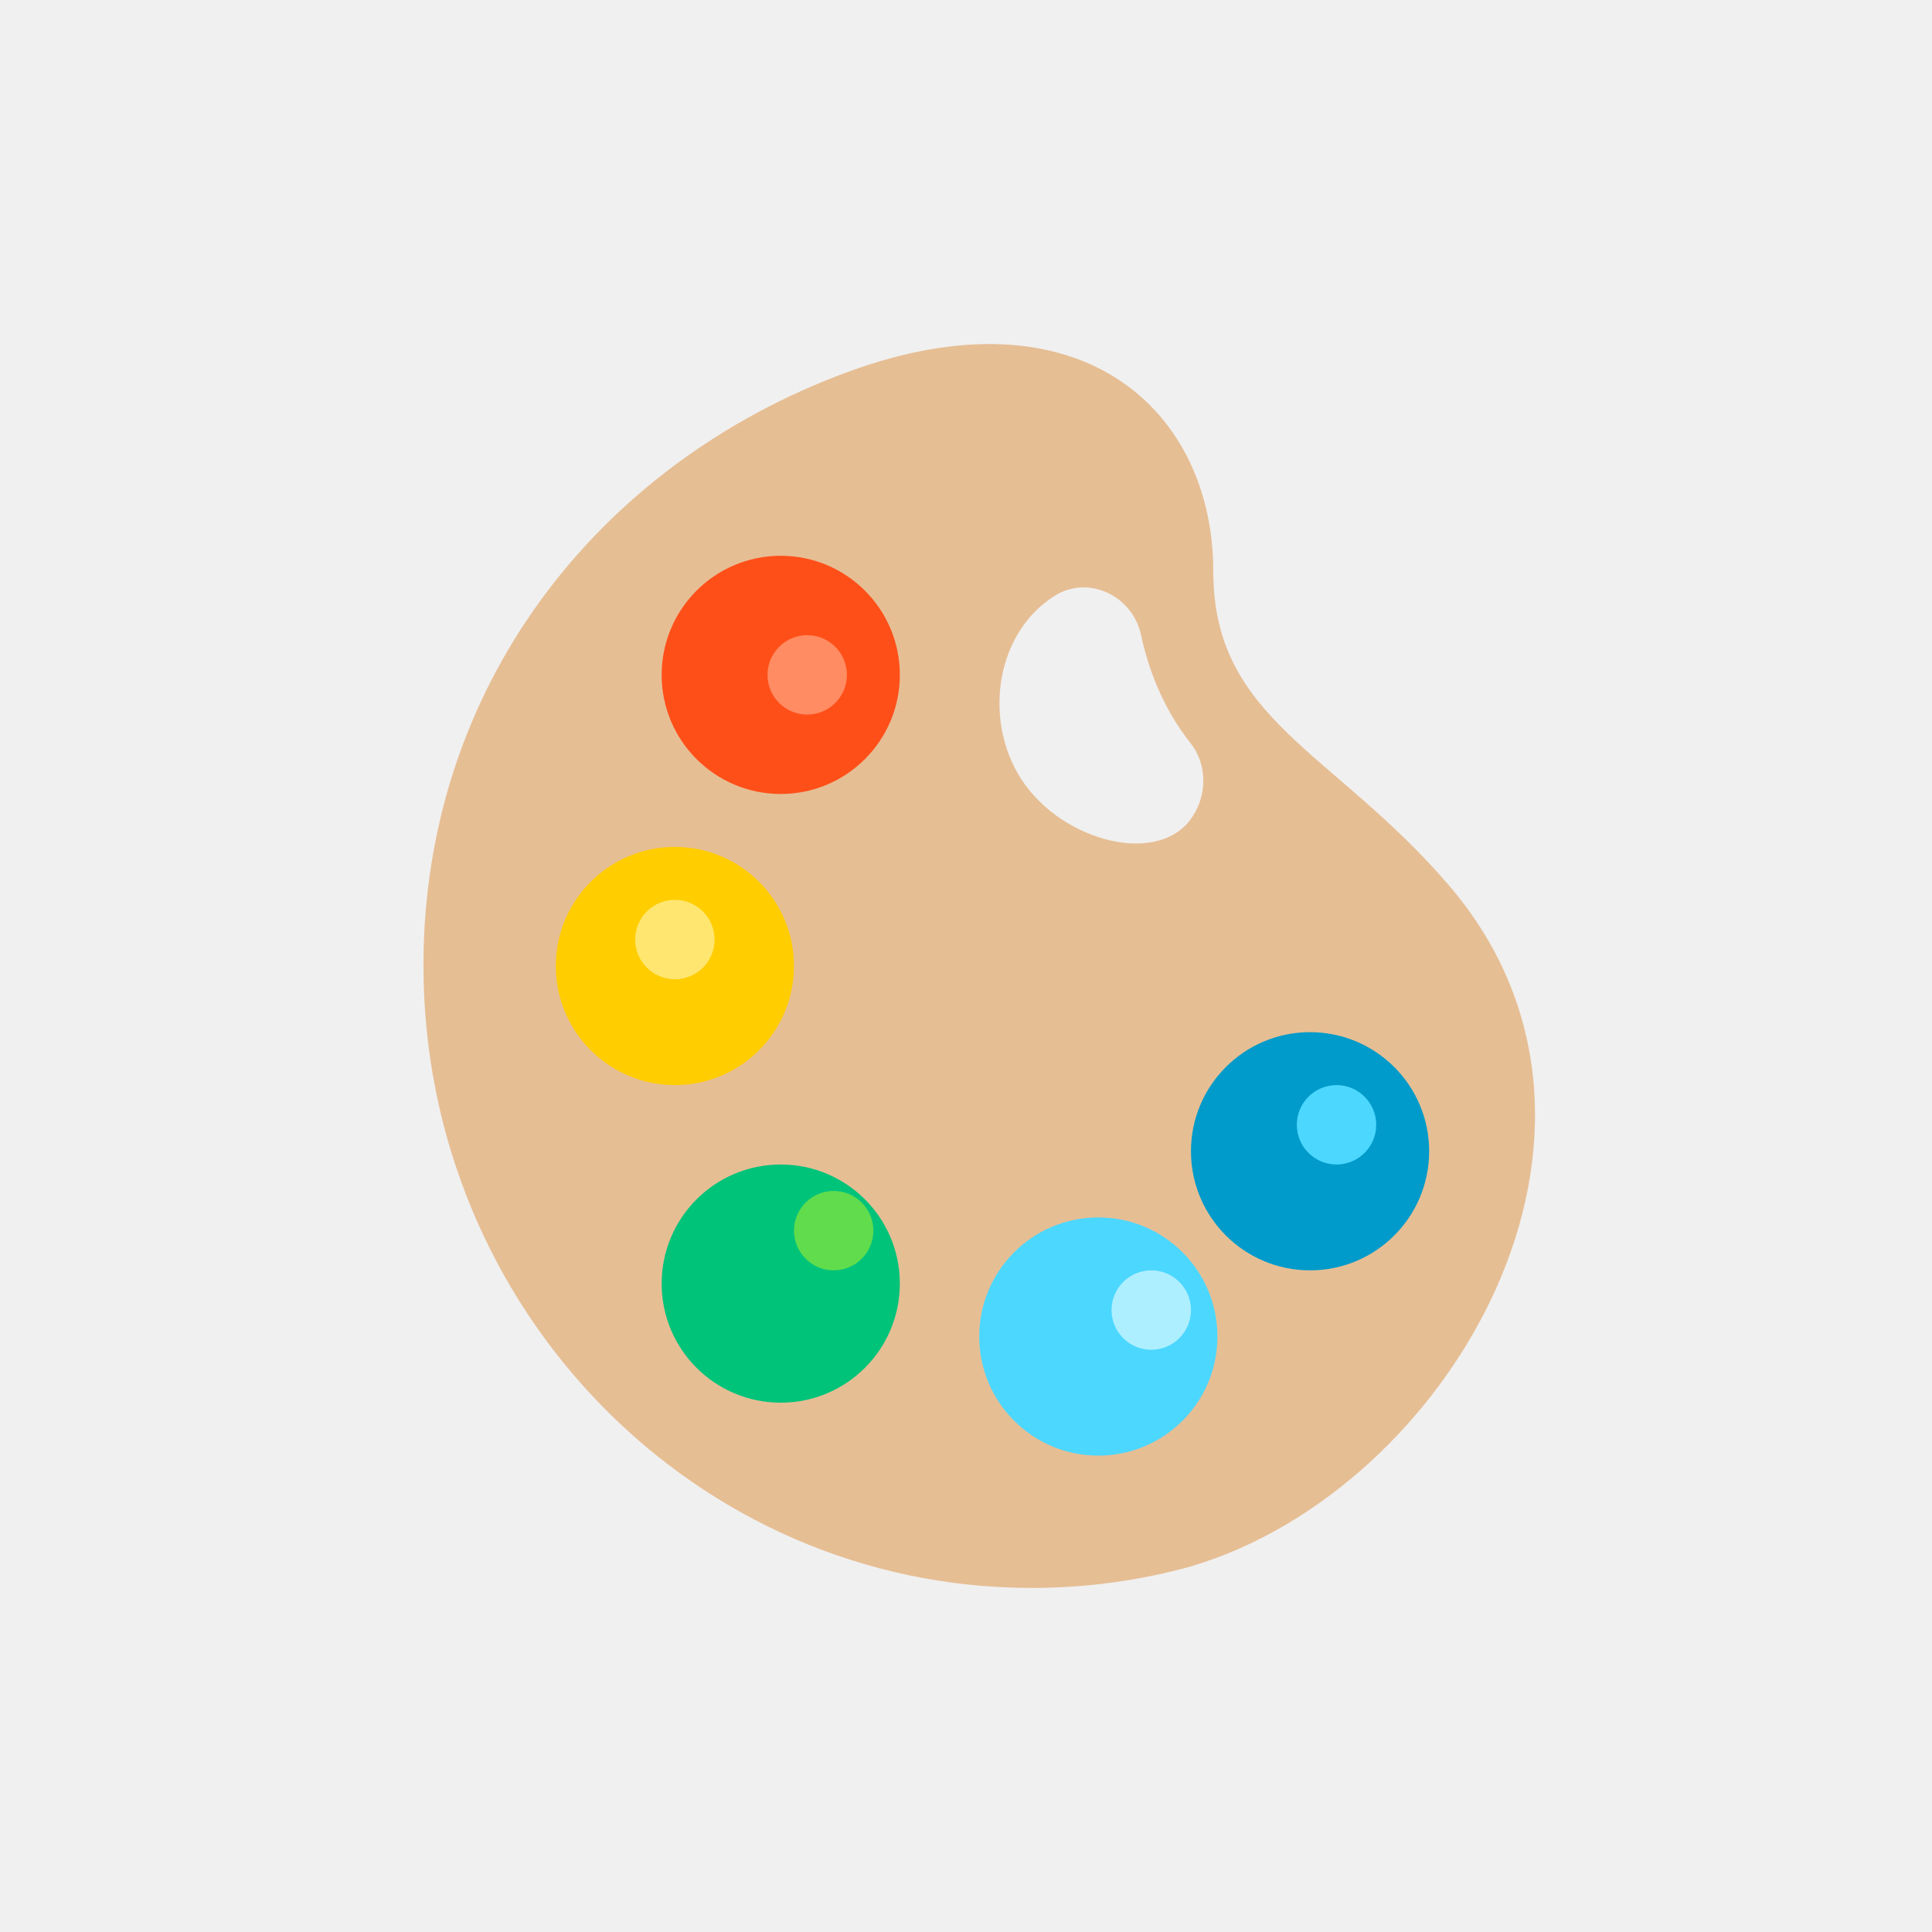
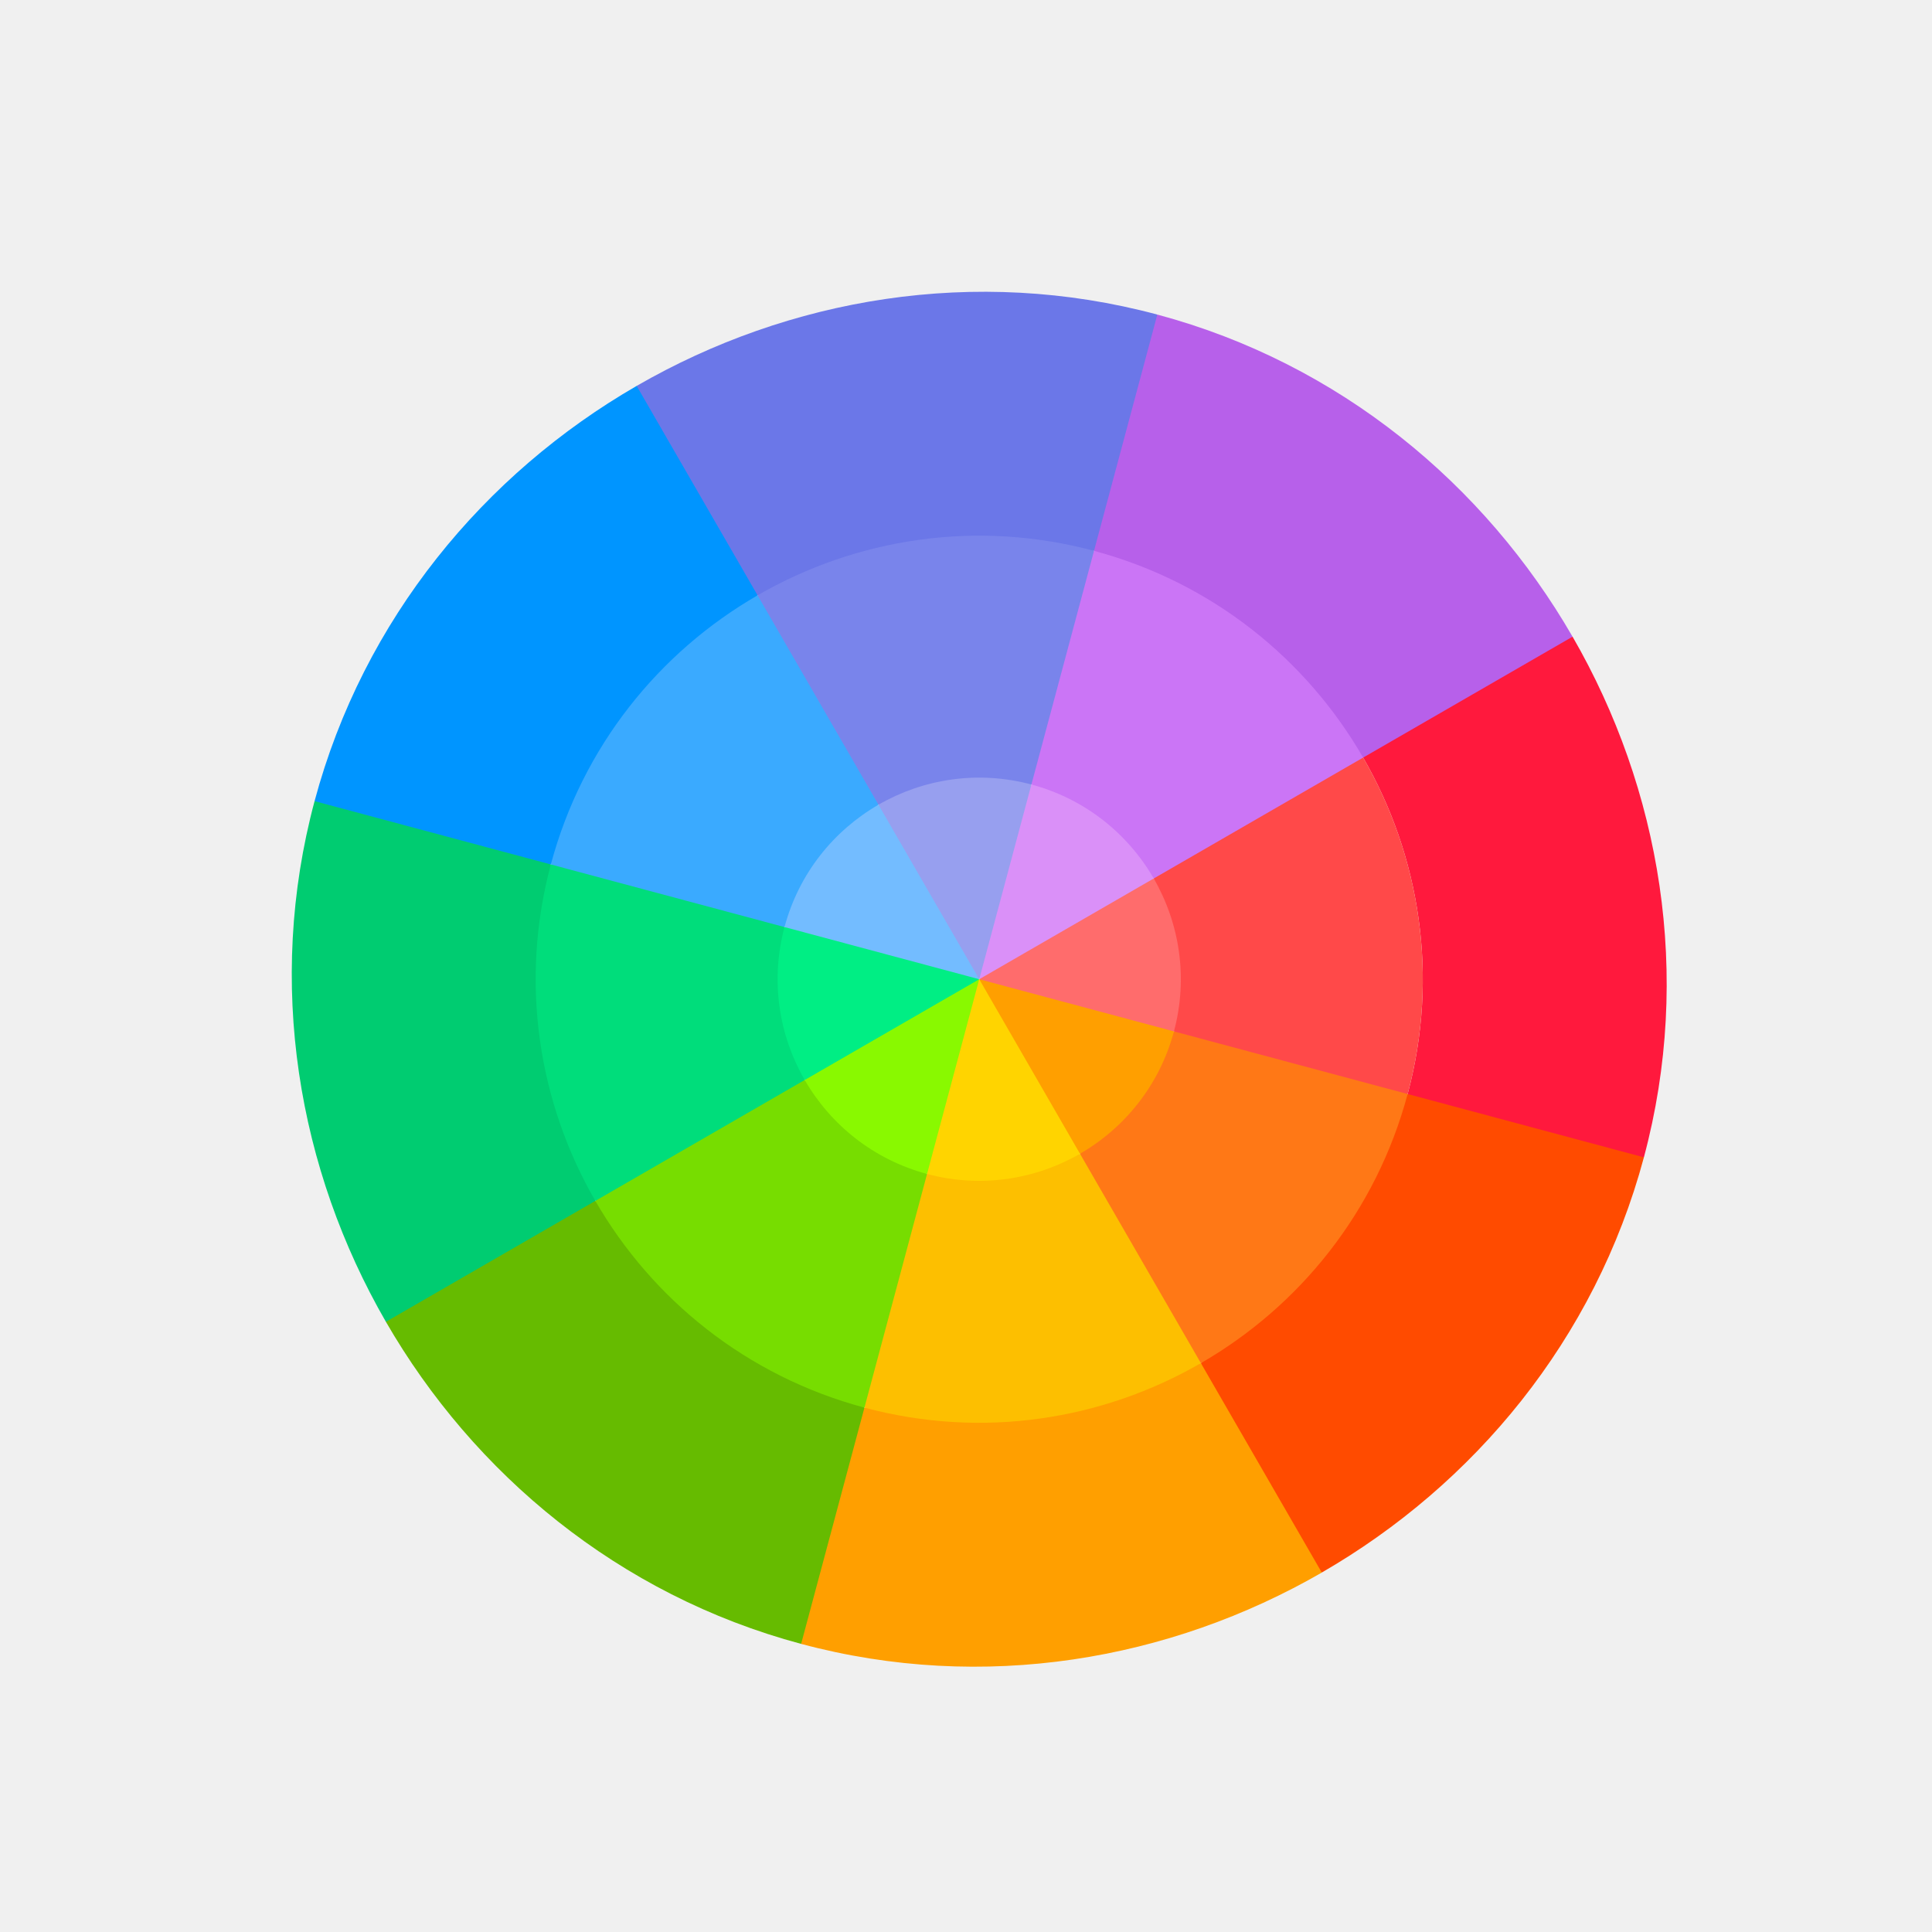
<svg xmlns="http://www.w3.org/2000/svg" xmlns:xlink="http://www.w3.org/1999/xlink" width="73px" height="73px" viewBox="0 0 73 73" version="1.1">
  <defs>
    <rect id="path-1" x="0" y="0" width="69" height="69" rx="14" />
  </defs>
  <g id="basics/css/colors" stroke="none" stroke-width="1" fill="none" fill-rule="evenodd">
    <g id="container" transform="translate(2, 2)">
      <mask id="mask-2" fill="white">
        <use xlink:href="#path-1" />
      </mask>
      <rect stroke="" stroke-width="2" x="-1" y="-1" width="71" height="71" rx="14" />
    </g>
-     <g id="palette" transform="translate(16, 13)" fill-rule="nonzero">
-       <path d="M38.741,20.445 C34.387,15.369 29.844,14.188 29.844,8.59 C29.844,2.489 24.808,-2.19 15.994,1.068 C6.544,4.56 0,12.984 0,23.48 C0,36.47 10.291,47 22.985,47 C25.073,47 27.096,46.715 29.019,46.181 L29.018,46.179 C38.741,43.301 46.712,29.739 38.741,20.445 Z M28.963,17.99 C27.619,19.75 23.896,18.721 22.46,16.231 C21.193,14.036 21.657,10.898 23.849,9.514 C25.119,8.712 26.795,9.502 27.114,10.994 C27.374,12.209 27.906,13.713 28.99,15.09 C29.651,15.929 29.612,17.141 28.963,17.99 Z" id="Shape" fill="#E6BE94" />
-       <circle id="Oval" fill="#FF4F19" cx="13.5" cy="12.5" r="4.5" />
-       <circle id="Oval" fill="#FF8C62" cx="14.5" cy="12.5" r="1.5" />
-       <circle id="Oval" fill="#FFCD00" cx="9.5" cy="23.5" r="4.5" />
-       <circle id="Oval" fill="#FFE671" cx="9.5" cy="22.5" r="1.5" />
-       <circle id="Oval" fill="#00C37A" cx="13.5" cy="35.5" r="4.5" />
-       <circle id="Oval" fill="#60DC4D" cx="15.5" cy="33.5" r="1.5" />
-       <circle id="Oval" fill="#4CD7FF" cx="25.5" cy="37.5" r="4.5" />
-       <circle id="Oval" fill="#AEEFFF" cx="27.5" cy="36.5" r="1.5" />
-       <circle id="Oval" fill="#009BCA" cx="33.5" cy="30.5" r="4.5" />
-       <circle id="Oval" fill="#4CD7FF" cx="34.5" cy="29.5" r="1.5" />
+     <g id="color-wheel" transform="translate(37, 37) rotate(-255) translate(-37, -37) translate(11, 11)" fill-rule="nonzero">
+       <path d="M26,0 L22.953,5.053 L26,9.242 L37.844,14.156 L43.662,11.385 L44.304,7.696 C39.615,3.006 33.14,0 26,0 Z" id="Shape" fill="#FF4B00" />
+       <path d="M44.305,7.695 L37.844,14.156 L42.758,26 L47.614,29.047 L52,26 C52,18.86 48.994,12.385 44.305,7.695 Z" id="Shape" fill="#FF9F00" />
+       <path d="M42.758,26 L37.844,37.844 L38.14,44.234 L44.305,44.305 C48.994,39.615 52,33.14 52,26 L42.758,26 Z" id="Shape" fill="#66BB00" />
+       <path d="M37.844,37.844 L26,42.758 L22.953,47.804 L26,52 C33.14,52 39.615,48.994 44.305,44.305 L37.844,37.844 Z" id="Shape" fill="#00CC71" />
+       <path d="M14.156,37.844 L8.147,37.759 L7.695,44.305 C12.385,48.994 18.86,52 26,52 L26,42.758 L14.156,37.844 Z" id="Shape" fill="#0095FF" />
+       <path d="M9.242,26 L4.767,22.953 L0,26 C0,33.14 3.006,39.615 7.695,44.305 L14.156,37.844 L9.242,26 Z" id="Shape" fill="#6B77E8" />
+       <path d="M11.575,8.528 L7.696,7.695 C3.006,12.385 0,18.86 0,26 L9.242,26 L14.156,14.156 L11.575,8.528 Z" id="Shape" fill="#B760EA" />
+       <path d="M26,9.242 L26,0 C18.86,0 12.385,3.006 7.695,7.695 L14.156,14.156 C17.19,11.122 21.38,9.242 26,9.242 Z" id="Shape" fill="#FF193D" />
+       <path d="M26,9.242 L22.953,13.812 L26,18.383 L31.384,20.616 L37.426,17.621 L37.844,14.156 C34.81,11.122 30.62,9.242 26,9.242 Z" id="Shape" fill="#FF7816" />
+       <path d="M37.844,14.156 L31.384,20.616 L33.617,26 L37.844,29.047 L42.758,26 C42.758,21.38 40.878,17.19 37.844,14.156 Z" id="Shape" fill="#FDBF00" />
+       <path d="M33.617,26 L31.384,31.384 L32.105,35.152 L37.844,37.844 C40.878,34.81 42.758,30.62 42.758,26 L33.617,26 Z" id="Shape" fill="#77DD00" />
+       <path d="M31.384,31.384 L26,33.617 L22.953,38.378 L26,42.758 C30.62,42.758 34.81,40.878 37.844,37.844 L31.384,31.384 Z" id="Shape" fill="#00DD7B" />
+       <path d="M20.616,31.384 L14.13,31.776 L14.156,37.844 C17.19,40.878 21.38,42.758 26,42.758 L26,33.617 L20.616,31.384 Z" id="Shape" fill="#3AAAFF" />
+       <path d="M18.383,26 L14.13,22.953 L9.242,26 C9.242,30.62 11.122,34.81 14.156,37.844 L20.616,31.384 L18.383,26 Z" id="Shape" fill="#7984EB" />
+       <path d="M20.287,14.193 L14.156,14.156 C11.122,17.19 9.242,21.38 9.242,26 L18.383,26 L20.616,20.616 L20.287,14.193 Z" id="Shape" fill="#CB75F6" />
+       <path d="M14.156,14.156 L20.616,20.616 L26,18.383 L26,9.242 C21.38,9.242 17.19,11.122 14.156,14.156 Z" id="Shape" fill="#FF4949" />
+       <path d="M31.384,20.616 C30.004,19.237 28.1,18.383 26,18.383 L22.953,21.382 L26,26 L31.739,23.308 L31.384,20.616 Z" id="Shape" fill="#FF9F00" />
+       <path d="M33.617,26 C33.617,23.9 32.763,21.996 31.384,20.616 L26,26 L30.856,29.047 L33.617,26 Z" id="Shape" fill="#FFD400" />
+       <path d="M31.384,31.384 C32.763,30.004 33.617,28.1 33.617,26 L26,26 L28.692,31.739 L31.384,31.384 Z" id="Shape" fill="#89F900" />
+       <path d="M26,26 L22.953,30.285 L26,33.617 C28.1,33.617 30.004,32.763 31.384,31.384 L26,26 Z" id="Shape" fill="#00EE84" />
+       <path d="M26,26 L21.43,27.523 L20.616,31.384 C21.996,32.763 23.9,33.617 26,33.617 L26,26 Z" id="Shape" fill="#73BCFF" />
+       <path d="M18.383,26 C18.383,28.1 19.237,30.004 20.616,31.384 L26,26 L21.525,24.477 L18.383,26 Z" id="Shape" fill="#979FEF" />
+       <path d="M20.616,20.616 C19.237,21.996 18.383,23.9 18.383,26 L26,26 L24.477,21.43 L20.616,20.616 Z" id="Shape" fill="#DA90F8" />
+       <path d="M26,18.383 C23.9,18.383 21.996,19.237 20.616,20.616 L26,26 L26,18.383 Z" id="Shape" fill="#FF6C6C" />
    </g>
  </g>
</svg>
